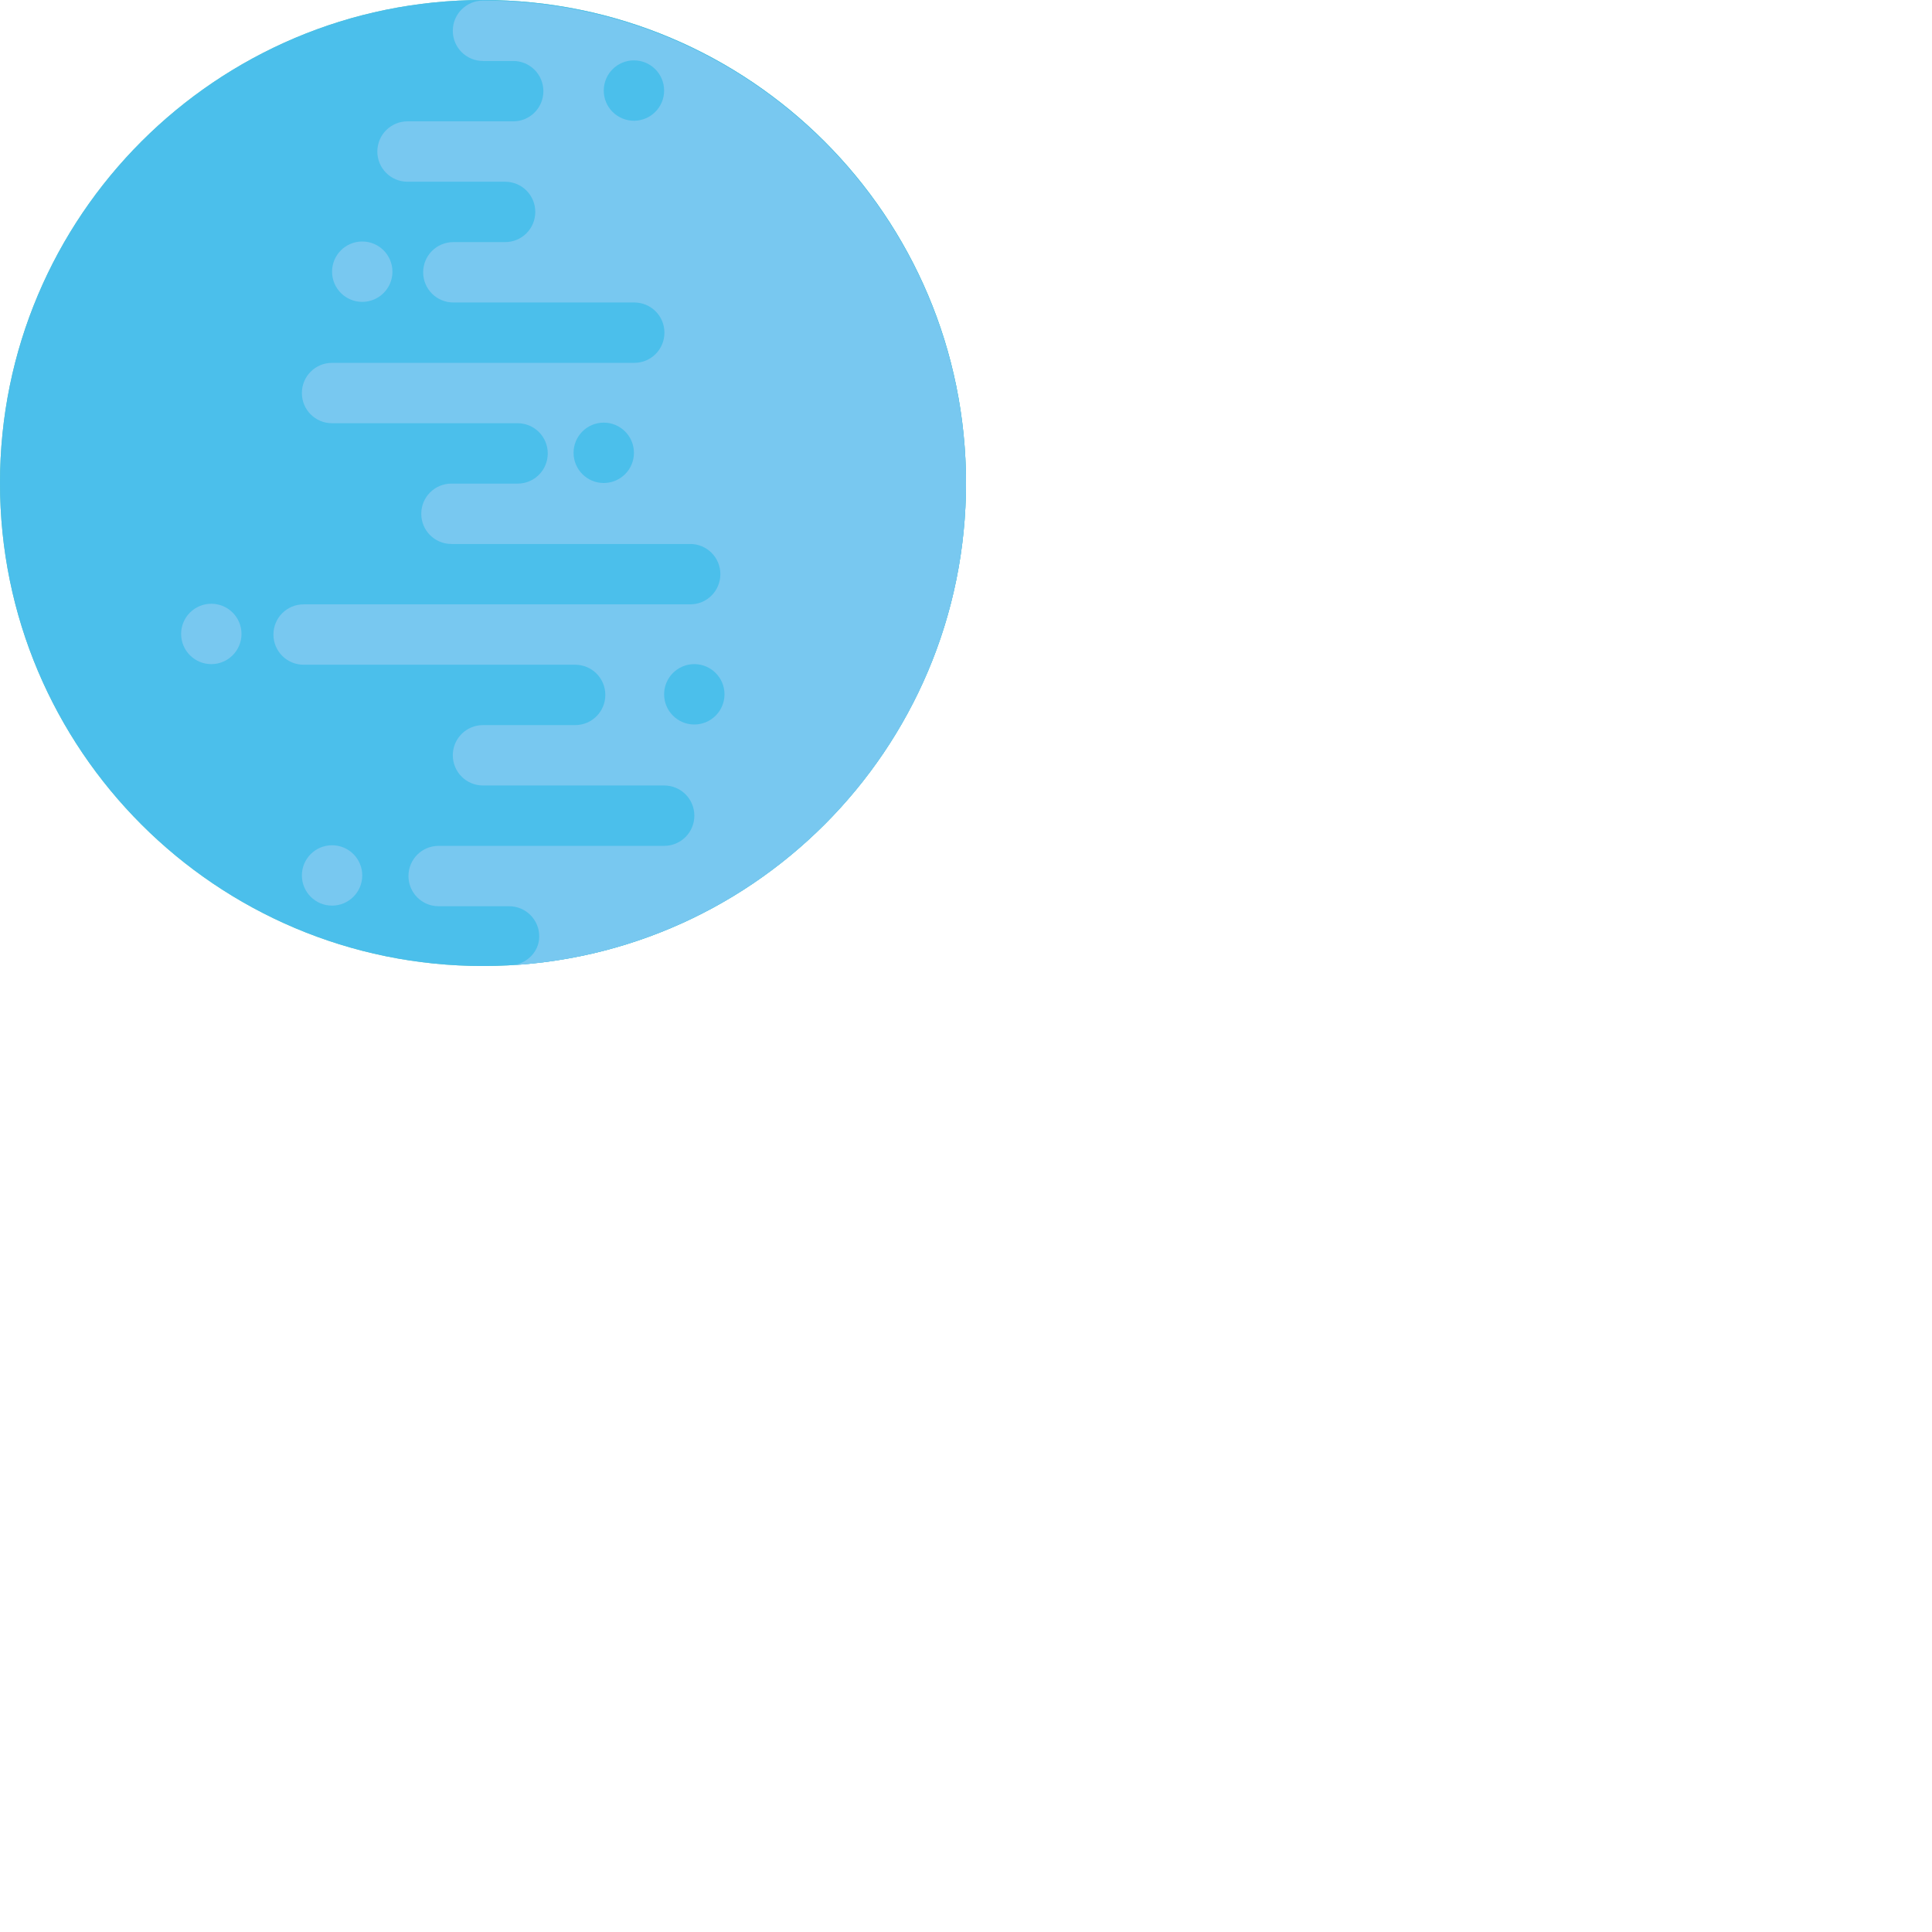
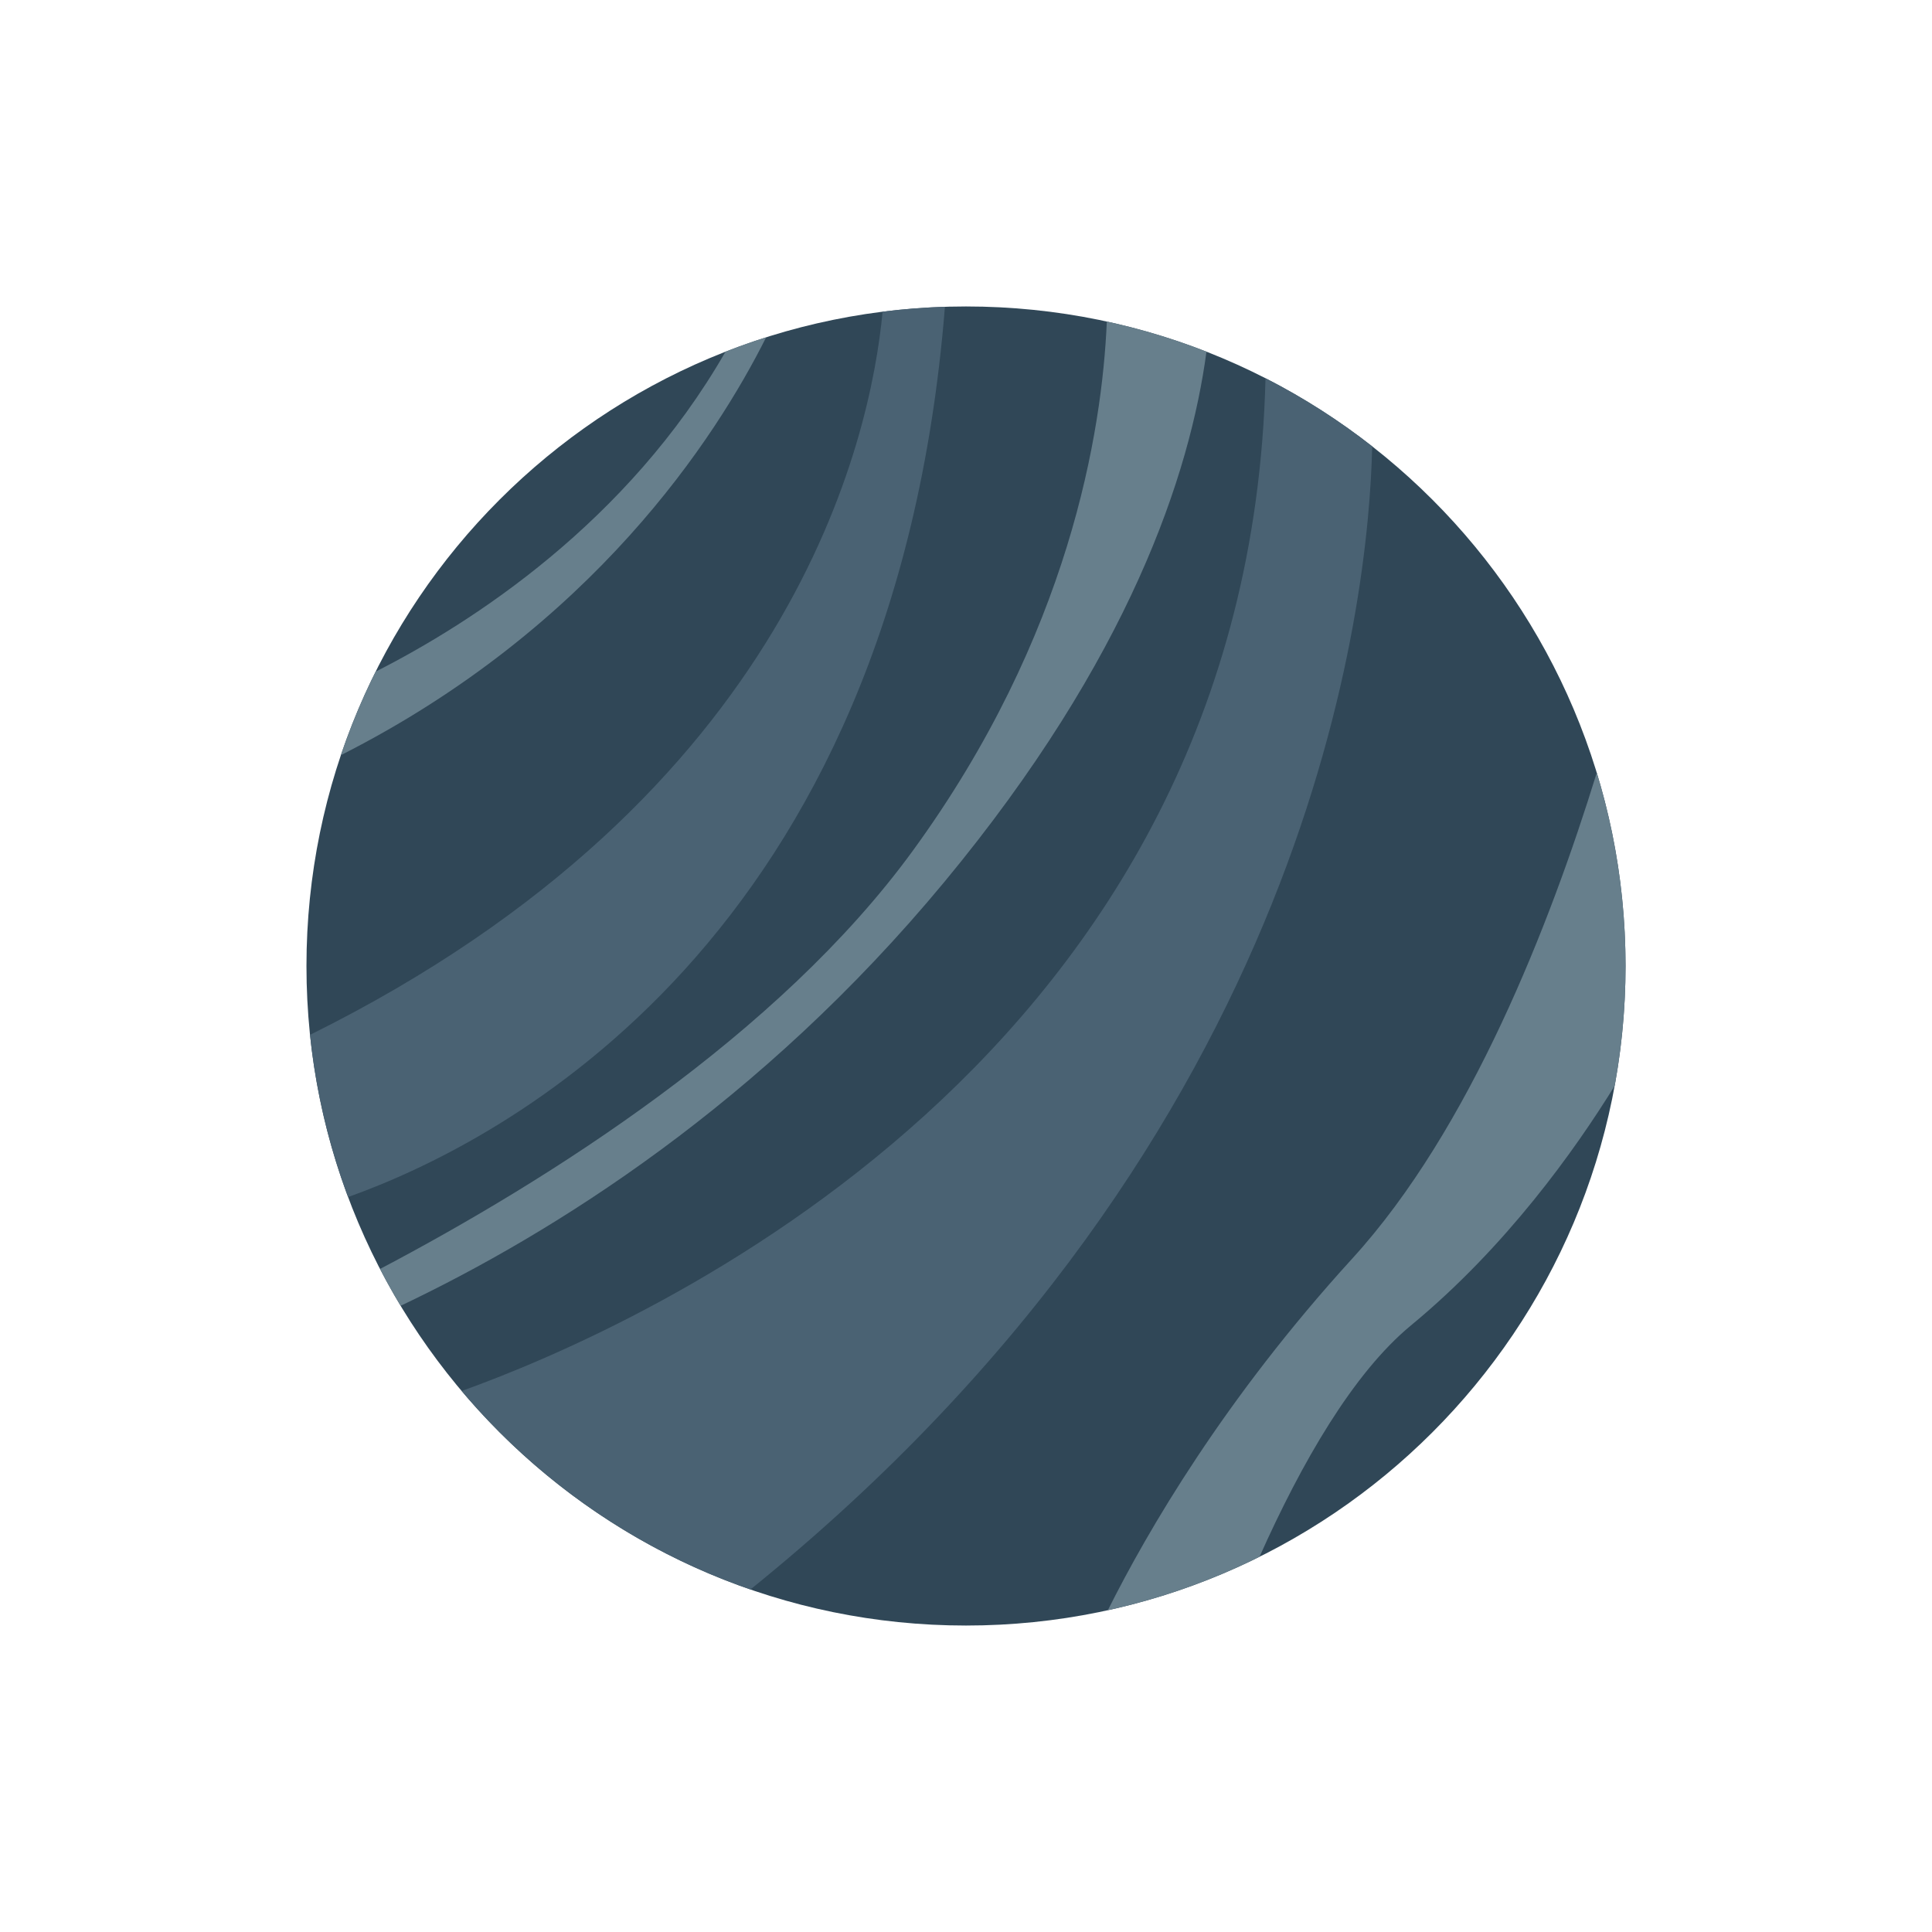
- <svg xmlns="http://www.w3.org/2000/svg" width="64" height="64" id="neptune">
-   <g color="#000" transform="translate(0 -1020.362)">
-     <circle cx="16" cy="1036.362" r="16" fill="#60c5b8" overflow="visible" />
-     <circle cx="16" cy="1036.362" r="16" fill="#4bbfeb" overflow="visible" />
-     <path fill="#78c8f0" d="M16 1020.382c-.554 0-1 .446-1 1s.446 1 1 1h1c.554 0 1 .446 1 1s-.446 1-1 1h-3.5c-.554 0-1 .446-1 1s.446 1 1 1h3.232c.554 0 1 .446 1 1s-.446 1-1 1h-1.714c-.554 0-1 .446-1 1s.446 1 1 1H21.01c.554 0 1 .446 1 1s-.446 1-1 1H11c-.554 0-1 .446-1 1s.446 1 1 1h6.145c.554 0 1 .446 1 1s-.446 1-1 1h-2.19c-.554 0-1 .446-1 1s.446 1 1 1h7.908c.554 0 1 .446 1 1s-.446 1-1 1H10.058c-.554 0-1 .446-1 1s.446 1 1 1h8.994c.554 0 1 .446 1 1s-.446 1-1 1H16c-.554 0-1 .446-1 1s.446 1 1 1h6.001c.554 0 1 .446 1 1s-.446 1-1 1h-7.47c-.555 0-1 .446-1 1s.445 1 1 1h2.332c.554 0 1 .446 1 1 0 .486-.37.86-.828.951 8.407-.555 14.963-7.526 14.965-15.951 0-8.837-7.163-16-16-16z" overflow="visible" />
-     <circle cx="11" cy="1049.362" r="1" fill="#78c8f0" overflow="visible" />
-     <circle cx="7" cy="1041.362" r="1" fill="#78c8f0" overflow="visible" />
-     <circle cx="20" cy="1035.362" r="1" fill="#4bbfeb" overflow="visible" />
-     <circle cx="21" cy="1023.362" r="1" fill="#4bbfeb" overflow="visible" />
-     <path fill="#78c8f0" d="M13 1029.362a1 1 0 1 1-2 0 1 1 0 0 1 2 0z" overflow="visible" />
-     <path fill="#4bbfeb" d="M24 1043.362a1 1 0 1 1-2 0 1 1 0 0 1 2 0z" overflow="visible" />
-   </g>
+ <svg xmlns="http://www.w3.org/2000/svg" width="512" height="512" id="neptune">
+   <circle cx="256" cy="256" r="174.785" fill="#304757" />
+   <path fill="#4A6273" d="M92.251 317.229c40.477-14.433 144.719-67.713 158.165-235.917-5.576.175-11.089.603-16.522 1.288-3.125 33.438-23.53 128.095-151.733 191.646 1.552 14.971 5 29.378 10.09 42.983zm243.122-216.992c-4.393 179.937-164.926 251.089-213.022 268.39 20.099 23.826 46.447 42.202 76.523 52.6 149.515-120.736 163.88-262.467 164.77-302.938a174.907 174.907 0 0 0-28.271-18.052z" />
+   <path fill="#677F8C" d="M358.334 333.568c-33.834 37.088-54.213 72.115-64.736 93.149a173.512 173.512 0 0 0 40.2-14.173c11.116-24.896 24.771-48.633 40.13-61.305 25.146-20.745 43.433-46.412 53.971-63.475a175.75 175.75 0 0 0 2.888-31.768c0-17.819-2.674-35.014-7.63-51.21-12.291 39.842-33.488 94.435-64.823 128.782zM293.318 85.221c-1.236 29.003-9.84 83.16-51.414 140.235-35.605 48.883-96.423 87.242-141.19 110.833a174.7 174.7 0 0 0 5.459 9.76c40.413-19.205 95.383-53.543 144.048-112.276 49.209-59.392 65.171-108.306 69.505-140.572a173.26 173.26 0 0 0-26.408-7.98zM90.339 200.123c66.871-33.854 99.412-84.222 112.698-110.73a173.62 173.62 0 0 0-10.77 3.81C166.262 138.5 125.126 165 99.563 177.982a173.861 173.861 0 0 0-9.224 22.141z" />
</svg>
